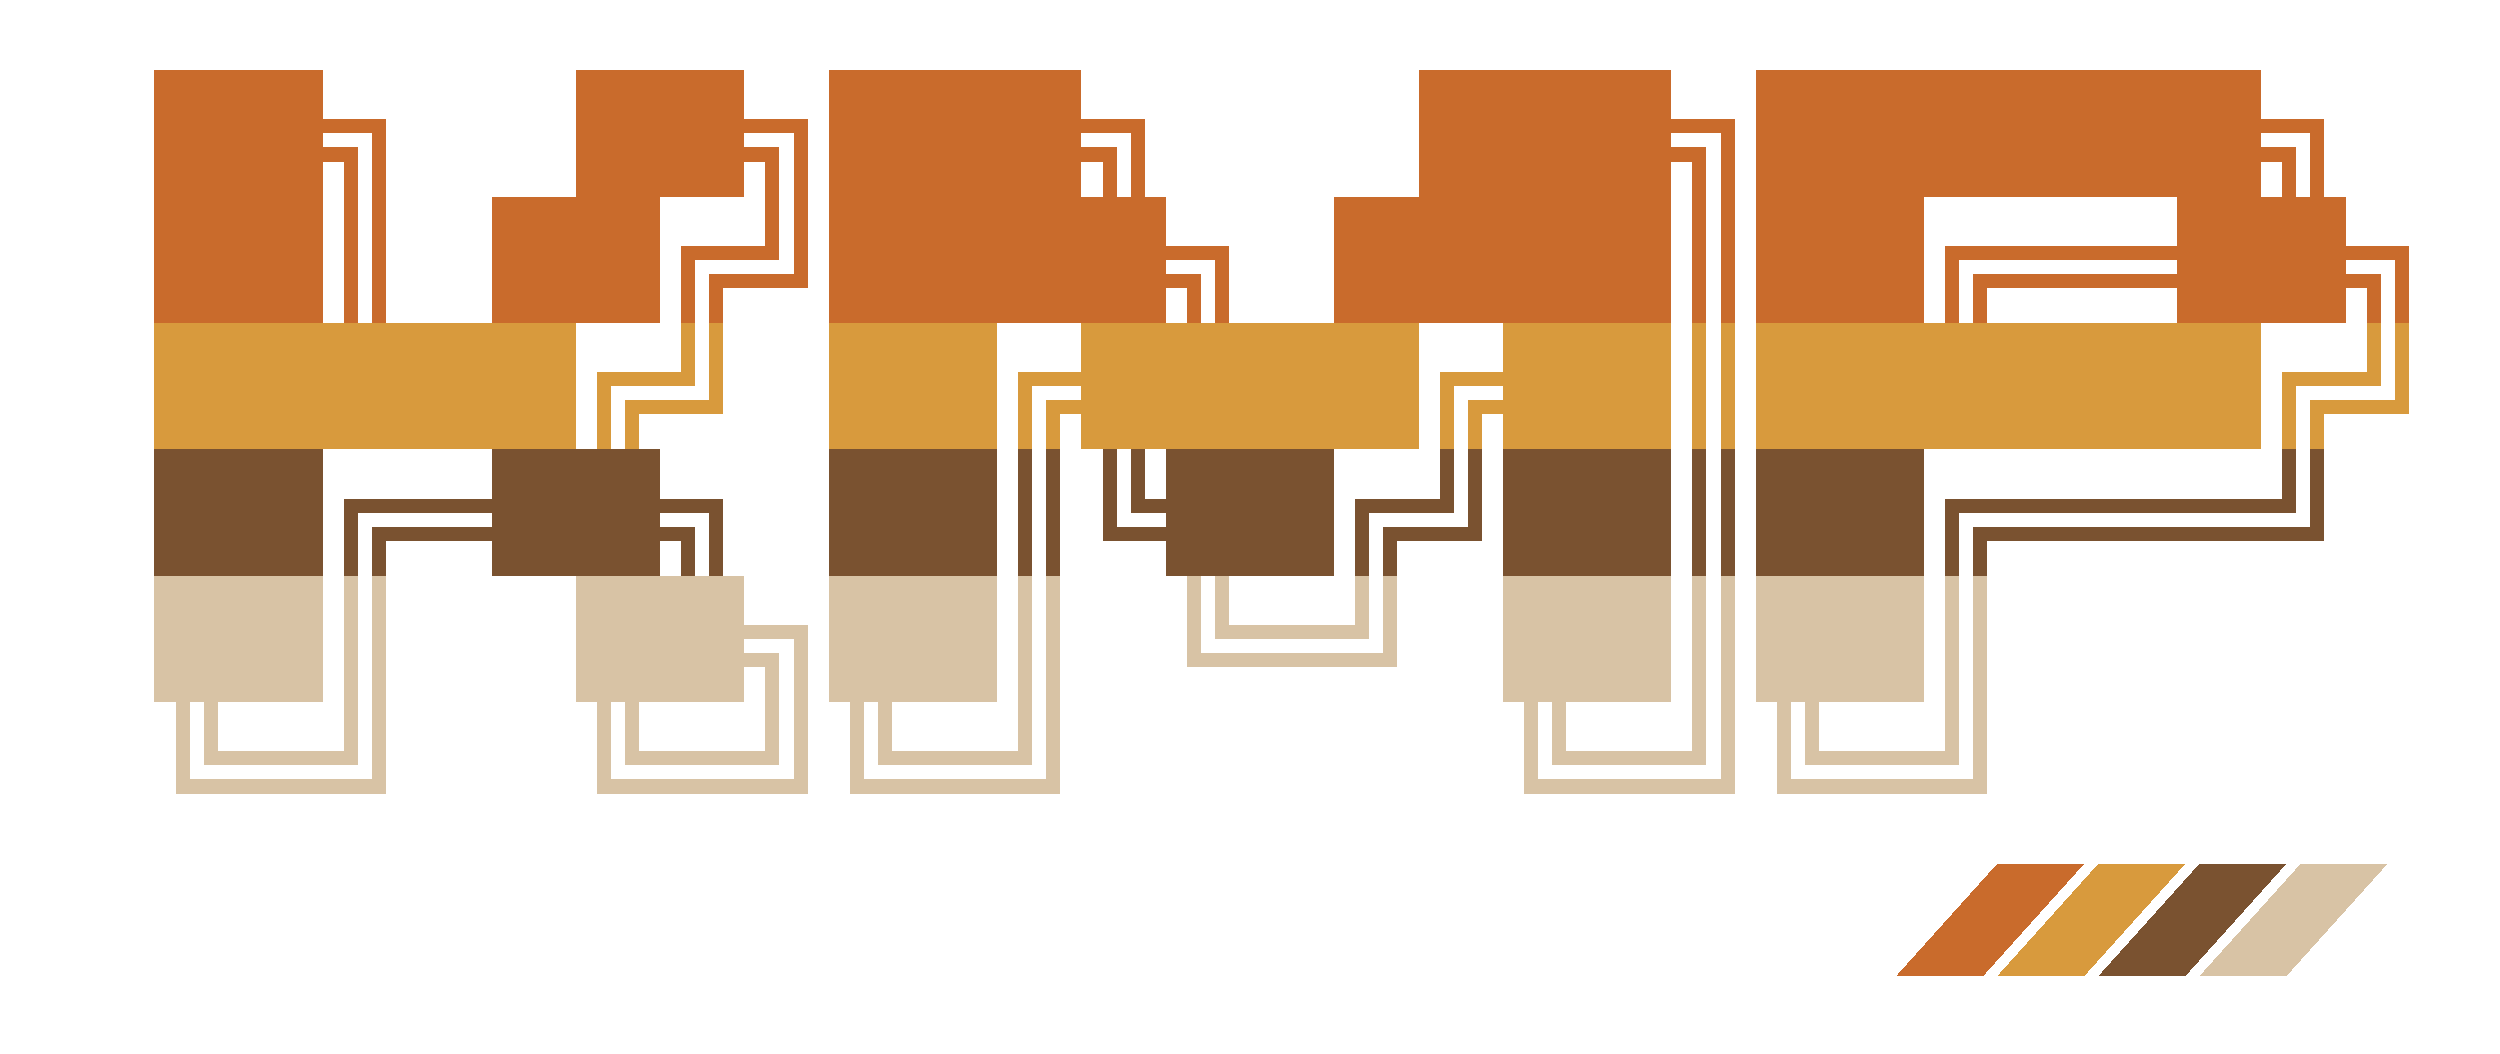
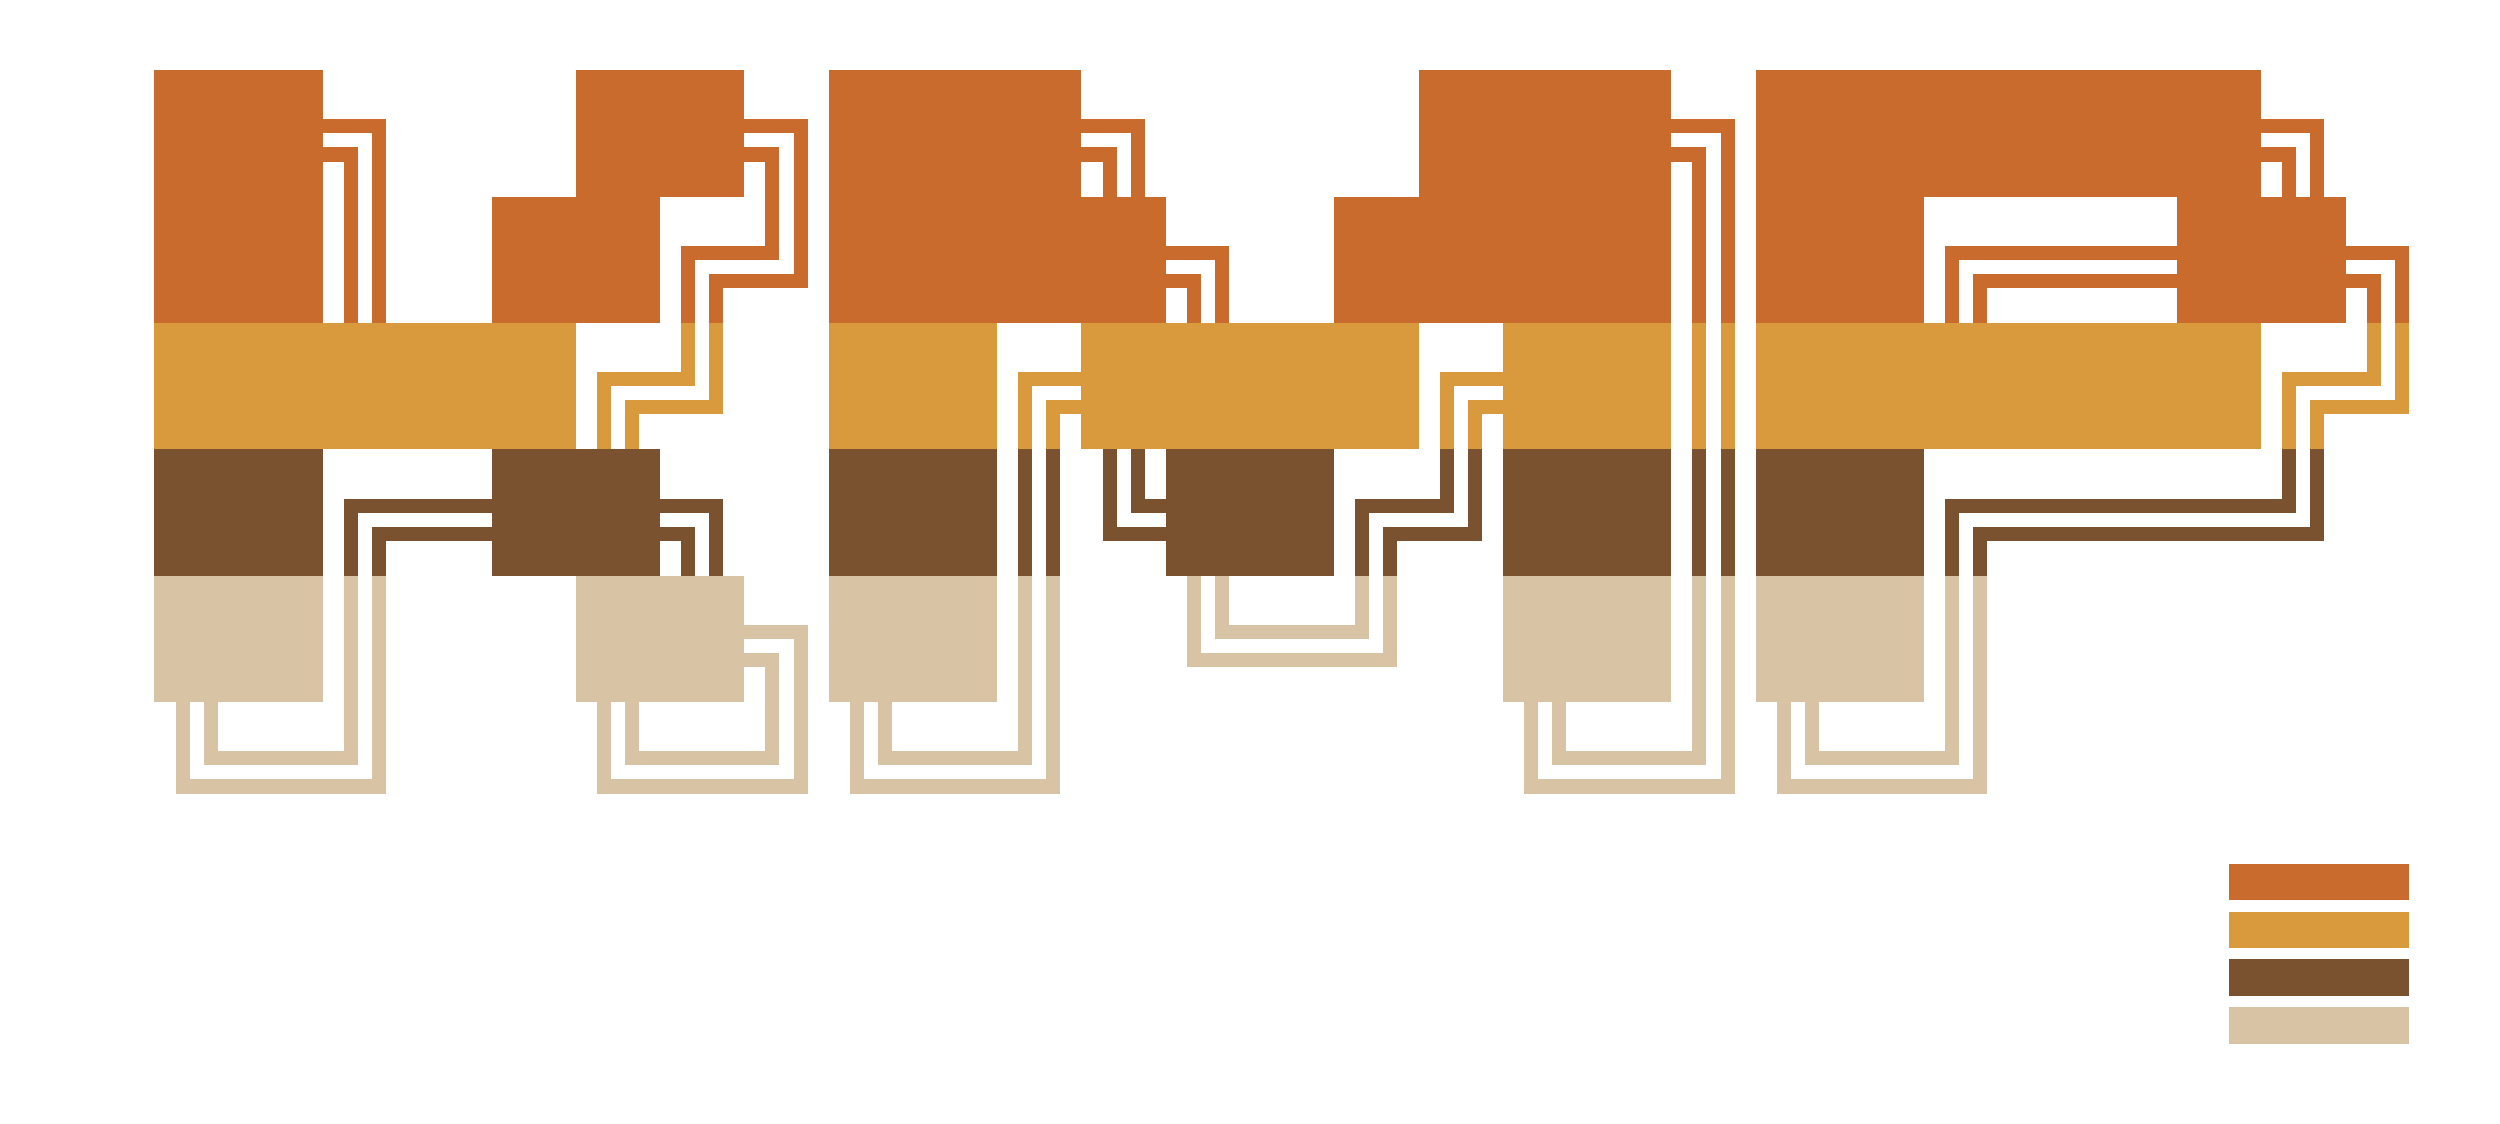
- <svg xmlns="http://www.w3.org/2000/svg" width="712" height="300" viewBox="0 0 712 300" role="img" aria-labelledby="kmp-title kmp-desc">
+ <svg xmlns="http://www.w3.org/2000/svg" width="712" height="320" viewBox="0 0 712 320" role="img" aria-labelledby="kmp-title kmp-desc">
  <g shape-rendering="crispEdges">
    <rect x="44" y="20" width="24" height="36" fill="#C96B2C" />
    <rect x="68" y="20" width="24" height="36" fill="#C96B2C" />
    <rect x="92" y="34" width="18" height="4" fill="#C96B2C" />
    <rect x="106" y="34" width="4" height="22" fill="#C96B2C" />
    <rect x="92" y="42" width="10" height="4" fill="#C96B2C" />
    <rect x="98" y="42" width="4" height="14" fill="#C96B2C" />
    <rect x="164" y="20" width="24" height="36" fill="#C96B2C" />
    <rect x="188" y="20" width="24" height="36" fill="#C96B2C" />
    <rect x="212" y="34" width="18" height="4" fill="#C96B2C" />
    <rect x="226" y="34" width="4" height="22" fill="#C96B2C" />
    <rect x="212" y="42" width="10" height="4" fill="#C96B2C" />
    <rect x="218" y="42" width="4" height="14" fill="#C96B2C" />
    <rect x="236" y="20" width="24" height="36" fill="#C96B2C" />
    <rect x="260" y="20" width="24" height="36" fill="#C96B2C" />
    <rect x="284" y="20" width="24" height="36" fill="#C96B2C" />
    <rect x="308" y="34" width="18" height="4" fill="#C96B2C" />
    <rect x="322" y="34" width="4" height="22" fill="#C96B2C" />
    <rect x="308" y="42" width="10" height="4" fill="#C96B2C" />
    <rect x="314" y="42" width="4" height="14" fill="#C96B2C" />
    <rect x="404" y="20" width="24" height="36" fill="#C96B2C" />
    <rect x="428" y="20" width="24" height="36" fill="#C96B2C" />
    <rect x="452" y="20" width="24" height="36" fill="#C96B2C" />
    <rect x="476" y="34" width="18" height="4" fill="#C96B2C" />
    <rect x="490" y="34" width="4" height="22" fill="#C96B2C" />
    <rect x="476" y="42" width="10" height="4" fill="#C96B2C" />
    <rect x="482" y="42" width="4" height="14" fill="#C96B2C" />
    <rect x="500" y="20" width="24" height="36" fill="#C96B2C" />
    <rect x="524" y="20" width="24" height="36" fill="#C96B2C" />
    <rect x="548" y="20" width="24" height="36" fill="#C96B2C" />
    <rect x="572" y="20" width="24" height="36" fill="#C96B2C" />
    <rect x="596" y="20" width="24" height="36" fill="#C96B2C" />
    <rect x="620" y="20" width="24" height="36" fill="#C96B2C" />
    <rect x="644" y="34" width="18" height="4" fill="#C96B2C" />
    <rect x="658" y="34" width="4" height="22" fill="#C96B2C" />
    <rect x="644" y="42" width="10" height="4" fill="#C96B2C" />
    <rect x="650" y="42" width="4" height="14" fill="#C96B2C" />
    <rect x="44" y="56" width="24" height="36" fill="#C96B2C" />
    <rect x="68" y="56" width="24" height="36" fill="#C96B2C" />
    <rect x="98" y="56" width="4" height="36" fill="#C96B2C" />
    <rect x="106" y="56" width="4" height="36" fill="#C96B2C" />
    <rect x="140" y="56" width="24" height="36" fill="#C96B2C" />
    <rect x="164" y="56" width="24" height="36" fill="#C96B2C" />
    <rect x="194" y="70" width="18" height="4" fill="#C96B2C" />
    <rect x="194" y="70" width="4" height="22" fill="#C96B2C" />
    <rect x="202" y="78" width="10" height="4" fill="#C96B2C" />
    <rect x="202" y="78" width="4" height="14" fill="#C96B2C" />
    <rect x="226" y="56" width="4" height="26" fill="#C96B2C" />
    <rect x="212" y="78" width="18" height="4" fill="#C96B2C" />
    <rect x="218" y="56" width="4" height="18" fill="#C96B2C" />
    <rect x="212" y="70" width="10" height="4" fill="#C96B2C" />
    <rect x="236" y="56" width="24" height="36" fill="#C96B2C" />
    <rect x="260" y="56" width="24" height="36" fill="#C96B2C" />
    <rect x="284" y="56" width="24" height="36" fill="#C96B2C" />
    <rect x="308" y="56" width="24" height="36" fill="#C96B2C" />
    <rect x="332" y="70" width="18" height="4" fill="#C96B2C" />
    <rect x="346" y="70" width="4" height="22" fill="#C96B2C" />
    <rect x="332" y="78" width="10" height="4" fill="#C96B2C" />
    <rect x="338" y="78" width="4" height="14" fill="#C96B2C" />
    <rect x="380" y="56" width="24" height="36" fill="#C96B2C" />
    <rect x="404" y="56" width="24" height="36" fill="#C96B2C" />
    <rect x="428" y="56" width="24" height="36" fill="#C96B2C" />
    <rect x="452" y="56" width="24" height="36" fill="#C96B2C" />
    <rect x="482" y="56" width="4" height="36" fill="#C96B2C" />
    <rect x="490" y="56" width="4" height="36" fill="#C96B2C" />
    <rect x="500" y="56" width="24" height="36" fill="#C96B2C" />
    <rect x="524" y="56" width="24" height="36" fill="#C96B2C" />
    <rect x="554" y="70" width="18" height="4" fill="#C96B2C" />
    <rect x="554" y="70" width="4" height="22" fill="#C96B2C" />
    <rect x="562" y="78" width="10" height="4" fill="#C96B2C" />
    <rect x="562" y="78" width="4" height="14" fill="#C96B2C" />
    <rect x="572" y="70" width="24" height="4" fill="#C96B2C" />
    <rect x="572" y="78" width="24" height="4" fill="#C96B2C" />
    <rect x="596" y="70" width="24" height="4" fill="#C96B2C" />
    <rect x="596" y="78" width="24" height="4" fill="#C96B2C" />
    <rect x="620" y="56" width="24" height="36" fill="#C96B2C" />
    <rect x="644" y="56" width="24" height="36" fill="#C96B2C" />
    <rect x="668" y="70" width="18" height="4" fill="#C96B2C" />
    <rect x="682" y="70" width="4" height="22" fill="#C96B2C" />
    <rect x="668" y="78" width="10" height="4" fill="#C96B2C" />
    <rect x="674" y="78" width="4" height="14" fill="#C96B2C" />
    <rect x="44" y="92" width="24" height="36" fill="#D89A3D" />
    <rect x="68" y="92" width="24" height="36" fill="#D89A3D" />
    <rect x="92" y="92" width="24" height="36" fill="#D89A3D" />
    <rect x="116" y="92" width="24" height="36" fill="#D89A3D" />
    <rect x="140" y="92" width="24" height="36" fill="#D89A3D" />
    <rect x="170" y="106" width="18" height="4" fill="#D89A3D" />
    <rect x="170" y="106" width="4" height="22" fill="#D89A3D" />
    <rect x="178" y="114" width="10" height="4" fill="#D89A3D" />
    <rect x="178" y="114" width="4" height="14" fill="#D89A3D" />
    <rect x="202" y="92" width="4" height="26" fill="#D89A3D" />
    <rect x="188" y="114" width="18" height="4" fill="#D89A3D" />
    <rect x="194" y="92" width="4" height="18" fill="#D89A3D" />
    <rect x="188" y="106" width="10" height="4" fill="#D89A3D" />
    <rect x="236" y="92" width="24" height="36" fill="#D89A3D" />
    <rect x="260" y="92" width="24" height="36" fill="#D89A3D" />
    <rect x="290" y="106" width="18" height="4" fill="#D89A3D" />
    <rect x="290" y="106" width="4" height="22" fill="#D89A3D" />
    <rect x="298" y="114" width="10" height="4" fill="#D89A3D" />
    <rect x="298" y="114" width="4" height="14" fill="#D89A3D" />
    <rect x="308" y="92" width="24" height="36" fill="#D89A3D" />
    <rect x="332" y="92" width="24" height="36" fill="#D89A3D" />
    <rect x="356" y="92" width="24" height="36" fill="#D89A3D" />
    <rect x="380" y="92" width="24" height="36" fill="#D89A3D" />
    <rect x="410" y="106" width="18" height="4" fill="#D89A3D" />
    <rect x="410" y="106" width="4" height="22" fill="#D89A3D" />
    <rect x="418" y="114" width="10" height="4" fill="#D89A3D" />
    <rect x="418" y="114" width="4" height="14" fill="#D89A3D" />
    <rect x="428" y="92" width="24" height="36" fill="#D89A3D" />
    <rect x="452" y="92" width="24" height="36" fill="#D89A3D" />
    <rect x="482" y="92" width="4" height="36" fill="#D89A3D" />
    <rect x="490" y="92" width="4" height="36" fill="#D89A3D" />
    <rect x="500" y="92" width="24" height="36" fill="#D89A3D" />
    <rect x="524" y="92" width="24" height="36" fill="#D89A3D" />
    <rect x="548" y="92" width="24" height="36" fill="#D89A3D" />
    <rect x="572" y="92" width="24" height="36" fill="#D89A3D" />
    <rect x="596" y="92" width="24" height="36" fill="#D89A3D" />
    <rect x="620" y="92" width="24" height="36" fill="#D89A3D" />
    <rect x="650" y="106" width="18" height="4" fill="#D89A3D" />
    <rect x="650" y="106" width="4" height="22" fill="#D89A3D" />
    <rect x="658" y="114" width="10" height="4" fill="#D89A3D" />
    <rect x="658" y="114" width="4" height="14" fill="#D89A3D" />
    <rect x="682" y="92" width="4" height="26" fill="#D89A3D" />
    <rect x="668" y="114" width="18" height="4" fill="#D89A3D" />
    <rect x="674" y="92" width="4" height="18" fill="#D89A3D" />
    <rect x="668" y="106" width="10" height="4" fill="#D89A3D" />
    <rect x="44" y="128" width="24" height="36" fill="#7A5230" />
    <rect x="68" y="128" width="24" height="36" fill="#7A5230" />
    <rect x="98" y="142" width="18" height="4" fill="#7A5230" />
    <rect x="98" y="142" width="4" height="22" fill="#7A5230" />
    <rect x="106" y="150" width="10" height="4" fill="#7A5230" />
    <rect x="106" y="150" width="4" height="14" fill="#7A5230" />
    <rect x="116" y="142" width="24" height="4" fill="#7A5230" />
    <rect x="116" y="150" width="24" height="4" fill="#7A5230" />
    <rect x="140" y="128" width="24" height="36" fill="#7A5230" />
    <rect x="164" y="128" width="24" height="36" fill="#7A5230" />
    <rect x="188" y="142" width="18" height="4" fill="#7A5230" />
    <rect x="202" y="142" width="4" height="22" fill="#7A5230" />
    <rect x="188" y="150" width="10" height="4" fill="#7A5230" />
    <rect x="194" y="150" width="4" height="14" fill="#7A5230" />
    <rect x="236" y="128" width="24" height="36" fill="#7A5230" />
    <rect x="260" y="128" width="24" height="36" fill="#7A5230" />
    <rect x="290" y="128" width="4" height="36" fill="#7A5230" />
    <rect x="298" y="128" width="4" height="36" fill="#7A5230" />
    <rect x="314" y="128" width="4" height="26" fill="#7A5230" />
    <rect x="314" y="150" width="18" height="4" fill="#7A5230" />
    <rect x="322" y="128" width="4" height="18" fill="#7A5230" />
    <rect x="322" y="142" width="10" height="4" fill="#7A5230" />
    <rect x="332" y="128" width="24" height="36" fill="#7A5230" />
    <rect x="356" y="128" width="24" height="36" fill="#7A5230" />
    <rect x="386" y="142" width="18" height="4" fill="#7A5230" />
    <rect x="386" y="142" width="4" height="22" fill="#7A5230" />
    <rect x="394" y="150" width="10" height="4" fill="#7A5230" />
    <rect x="394" y="150" width="4" height="14" fill="#7A5230" />
    <rect x="418" y="128" width="4" height="26" fill="#7A5230" />
    <rect x="404" y="150" width="18" height="4" fill="#7A5230" />
    <rect x="410" y="128" width="4" height="18" fill="#7A5230" />
    <rect x="404" y="142" width="10" height="4" fill="#7A5230" />
    <rect x="428" y="128" width="24" height="36" fill="#7A5230" />
    <rect x="452" y="128" width="24" height="36" fill="#7A5230" />
    <rect x="482" y="128" width="4" height="36" fill="#7A5230" />
    <rect x="490" y="128" width="4" height="36" fill="#7A5230" />
    <rect x="500" y="128" width="24" height="36" fill="#7A5230" />
    <rect x="524" y="128" width="24" height="36" fill="#7A5230" />
    <rect x="554" y="142" width="18" height="4" fill="#7A5230" />
    <rect x="554" y="142" width="4" height="22" fill="#7A5230" />
    <rect x="562" y="150" width="10" height="4" fill="#7A5230" />
    <rect x="562" y="150" width="4" height="14" fill="#7A5230" />
    <rect x="572" y="142" width="24" height="4" fill="#7A5230" />
    <rect x="572" y="150" width="24" height="4" fill="#7A5230" />
    <rect x="596" y="142" width="24" height="4" fill="#7A5230" />
    <rect x="596" y="150" width="24" height="4" fill="#7A5230" />
    <rect x="620" y="142" width="24" height="4" fill="#7A5230" />
    <rect x="620" y="150" width="24" height="4" fill="#7A5230" />
    <rect x="658" y="128" width="4" height="26" fill="#7A5230" />
    <rect x="644" y="150" width="18" height="4" fill="#7A5230" />
    <rect x="650" y="128" width="4" height="18" fill="#7A5230" />
    <rect x="644" y="142" width="10" height="4" fill="#7A5230" />
    <rect x="44" y="164" width="24" height="36" fill="#D8C3A5" />
    <rect x="68" y="164" width="24" height="36" fill="#D8C3A5" />
    <rect x="98" y="164" width="4" height="36" fill="#D8C3A5" />
    <rect x="106" y="164" width="4" height="36" fill="#D8C3A5" />
    <rect x="164" y="164" width="24" height="36" fill="#D8C3A5" />
    <rect x="188" y="164" width="24" height="36" fill="#D8C3A5" />
    <rect x="212" y="178" width="18" height="4" fill="#D8C3A5" />
    <rect x="226" y="178" width="4" height="22" fill="#D8C3A5" />
    <rect x="212" y="186" width="10" height="4" fill="#D8C3A5" />
    <rect x="218" y="186" width="4" height="14" fill="#D8C3A5" />
    <rect x="236" y="164" width="24" height="36" fill="#D8C3A5" />
    <rect x="260" y="164" width="24" height="36" fill="#D8C3A5" />
    <rect x="290" y="164" width="4" height="36" fill="#D8C3A5" />
    <rect x="298" y="164" width="4" height="36" fill="#D8C3A5" />
    <rect x="338" y="164" width="4" height="26" fill="#D8C3A5" />
    <rect x="338" y="186" width="18" height="4" fill="#D8C3A5" />
    <rect x="346" y="164" width="4" height="18" fill="#D8C3A5" />
    <rect x="346" y="178" width="10" height="4" fill="#D8C3A5" />
    <rect x="356" y="178" width="24" height="4" fill="#D8C3A5" />
    <rect x="356" y="186" width="24" height="4" fill="#D8C3A5" />
    <rect x="394" y="164" width="4" height="26" fill="#D8C3A5" />
    <rect x="380" y="186" width="18" height="4" fill="#D8C3A5" />
    <rect x="386" y="164" width="4" height="18" fill="#D8C3A5" />
    <rect x="380" y="178" width="10" height="4" fill="#D8C3A5" />
    <rect x="428" y="164" width="24" height="36" fill="#D8C3A5" />
    <rect x="452" y="164" width="24" height="36" fill="#D8C3A5" />
    <rect x="482" y="164" width="4" height="36" fill="#D8C3A5" />
    <rect x="490" y="164" width="4" height="36" fill="#D8C3A5" />
    <rect x="500" y="164" width="24" height="36" fill="#D8C3A5" />
    <rect x="524" y="164" width="24" height="36" fill="#D8C3A5" />
    <rect x="554" y="164" width="4" height="36" fill="#D8C3A5" />
    <rect x="562" y="164" width="4" height="36" fill="#D8C3A5" />
    <rect x="50" y="200" width="4" height="26" fill="#D8C3A5" />
    <rect x="50" y="222" width="18" height="4" fill="#D8C3A5" />
    <rect x="58" y="200" width="4" height="18" fill="#D8C3A5" />
    <rect x="58" y="214" width="10" height="4" fill="#D8C3A5" />
    <rect x="68" y="214" width="24" height="4" fill="#D8C3A5" />
    <rect x="68" y="222" width="24" height="4" fill="#D8C3A5" />
    <rect x="106" y="200" width="4" height="26" fill="#D8C3A5" />
    <rect x="92" y="222" width="18" height="4" fill="#D8C3A5" />
    <rect x="98" y="200" width="4" height="18" fill="#D8C3A5" />
    <rect x="92" y="214" width="10" height="4" fill="#D8C3A5" />
    <rect x="170" y="200" width="4" height="26" fill="#D8C3A5" />
    <rect x="170" y="222" width="18" height="4" fill="#D8C3A5" />
    <rect x="178" y="200" width="4" height="18" fill="#D8C3A5" />
    <rect x="178" y="214" width="10" height="4" fill="#D8C3A5" />
    <rect x="188" y="214" width="24" height="4" fill="#D8C3A5" />
    <rect x="188" y="222" width="24" height="4" fill="#D8C3A5" />
    <rect x="226" y="200" width="4" height="26" fill="#D8C3A5" />
    <rect x="212" y="222" width="18" height="4" fill="#D8C3A5" />
    <rect x="218" y="200" width="4" height="18" fill="#D8C3A5" />
    <rect x="212" y="214" width="10" height="4" fill="#D8C3A5" />
    <rect x="242" y="200" width="4" height="26" fill="#D8C3A5" />
    <rect x="242" y="222" width="18" height="4" fill="#D8C3A5" />
    <rect x="250" y="200" width="4" height="18" fill="#D8C3A5" />
    <rect x="250" y="214" width="10" height="4" fill="#D8C3A5" />
    <rect x="260" y="214" width="24" height="4" fill="#D8C3A5" />
    <rect x="260" y="222" width="24" height="4" fill="#D8C3A5" />
    <rect x="298" y="200" width="4" height="26" fill="#D8C3A5" />
    <rect x="284" y="222" width="18" height="4" fill="#D8C3A5" />
    <rect x="290" y="200" width="4" height="18" fill="#D8C3A5" />
    <rect x="284" y="214" width="10" height="4" fill="#D8C3A5" />
    <rect x="434" y="200" width="4" height="26" fill="#D8C3A5" />
    <rect x="434" y="222" width="18" height="4" fill="#D8C3A5" />
    <rect x="442" y="200" width="4" height="18" fill="#D8C3A5" />
    <rect x="442" y="214" width="10" height="4" fill="#D8C3A5" />
    <rect x="452" y="214" width="24" height="4" fill="#D8C3A5" />
    <rect x="452" y="222" width="24" height="4" fill="#D8C3A5" />
    <rect x="490" y="200" width="4" height="26" fill="#D8C3A5" />
    <rect x="476" y="222" width="18" height="4" fill="#D8C3A5" />
    <rect x="482" y="200" width="4" height="18" fill="#D8C3A5" />
    <rect x="476" y="214" width="10" height="4" fill="#D8C3A5" />
    <rect x="506" y="200" width="4" height="26" fill="#D8C3A5" />
    <rect x="506" y="222" width="18" height="4" fill="#D8C3A5" />
    <rect x="514" y="200" width="4" height="18" fill="#D8C3A5" />
    <rect x="514" y="214" width="10" height="4" fill="#D8C3A5" />
    <rect x="524" y="214" width="24" height="4" fill="#D8C3A5" />
    <rect x="524" y="222" width="24" height="4" fill="#D8C3A5" />
    <rect x="562" y="200" width="4" height="26" fill="#D8C3A5" />
    <rect x="548" y="222" width="18" height="4" fill="#D8C3A5" />
    <rect x="554" y="200" width="4" height="18" fill="#D8C3A5" />
    <rect x="548" y="214" width="10" height="4" fill="#D8C3A5" />
-     <polygon points="540,278 568.8,246 593.6,246 564.8,278" fill="#C96B2C" />
-     <polygon points="568.8,278 597.6,246 622.4,246 593.6,278" fill="#D89A3D" />
-     <polygon points="597.6,278 626.4,246 651.2,246 622.4,278" fill="#7A5230" />
-     <polygon points="626.4,278 655.2,246 680,246 651.2,278" fill="#D8C3A5" />
+     <polygon points="634.8,256.4 634.8,246 686,246 686,256.4" fill="#C96B2C" />
+     <polygon points="634.8,270 634.8,259.6 686,259.6 686,270" fill="#D89A3D" />
+     <polygon points="634.8,283.6 634.8,273.2 686,273.2 686,283.6" fill="#7A5230" />
+     <polygon points="634.8,297.2 634.8,286.8 686,286.8 686,297.2" fill="#D8C3A5" />
  </g>
</svg>
